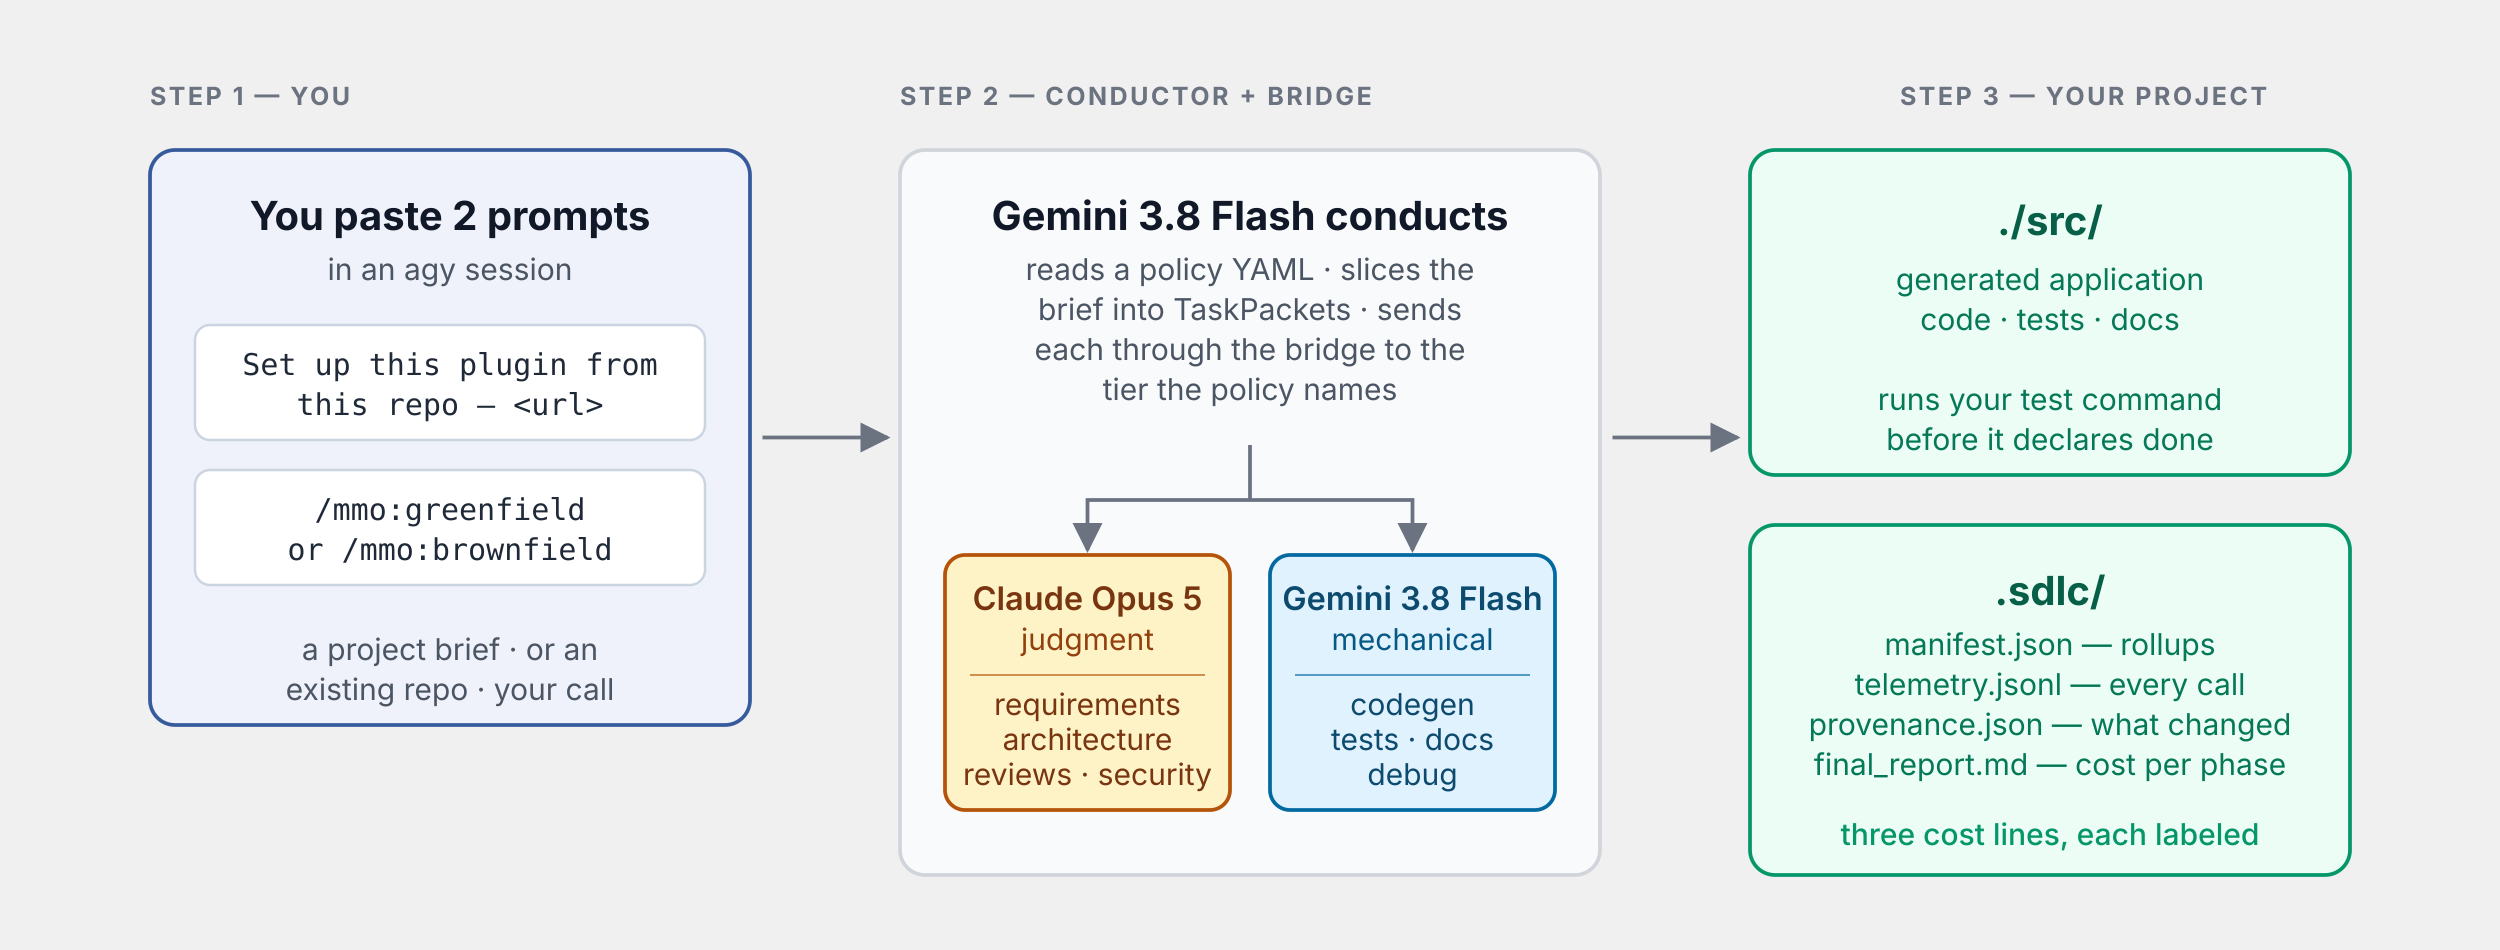
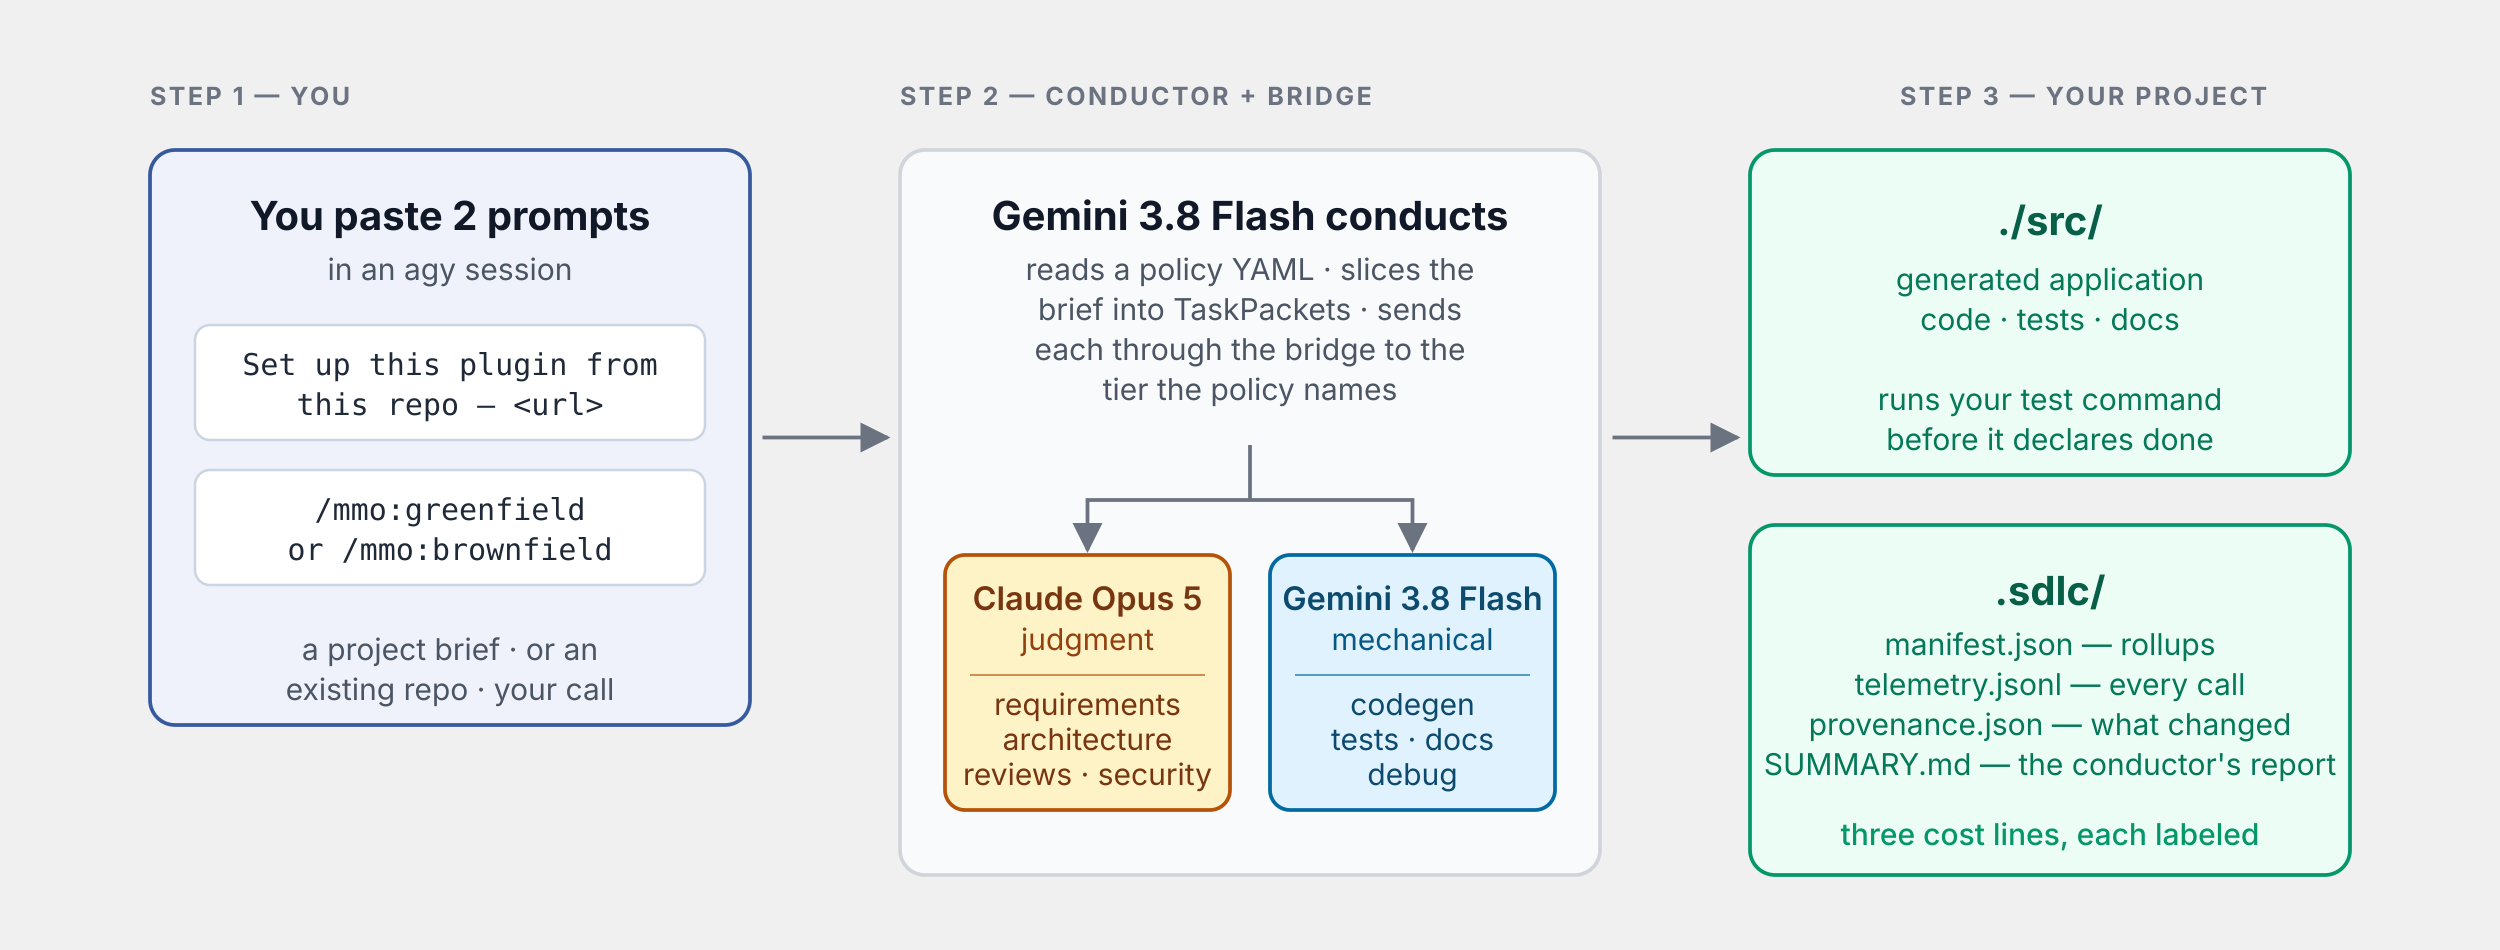
<svg xmlns="http://www.w3.org/2000/svg" viewBox="0 0 1000 380" role="img" aria-labelledby="hero-title hero-desc">
  <defs>
    <marker id="arr" viewBox="0 0 10 10" refX="9" refY="5" markerWidth="8" markerHeight="8" orient="auto">
      <path d="M 0 0 L 10 5 L 0 10 z" fill="#6B7280" />
    </marker>
    <style>
      .tag  { font: 700 10px system-ui, -apple-system, "Segoe UI", sans-serif; fill: #6B7280; letter-spacing: 0.10em; }
      .h    { font: 700 16px system-ui, -apple-system, "Segoe UI", sans-serif; fill: #111827; }
      .b    { font: 600 13px system-ui, -apple-system, "Segoe UI", sans-serif; fill: #1F2937; }
      .s    { font: 400 12px system-ui, -apple-system, "Segoe UI", sans-serif; fill: #4B5563; }
      .mono { font: 500 12px ui-monospace, "SF Mono", Menlo, Consolas, monospace; fill: #1F2937; }
      .note { font: 500 12px system-ui, -apple-system, "Segoe UI", sans-serif; fill: #059669; }
      @media (prefers-color-scheme: dark) {
        .tag  { fill: #9CA3AF; }
        .h    { fill: #F9FAFB; }
        .b    { fill: #E5E7EB; }
        .s    { fill: #D1D5DB; }
        .mono { fill: #E5E7EB; }
        .note { fill: #34D399; }
      }
    </style>
  </defs>
  <rect width="1000" height="380" fill="none" />
  <text x="60" y="42" class="tag">STEP 1 — YOU</text>
  <text x="360" y="42" class="tag">STEP 2 — CONDUCTOR + BRIDGE</text>
  <text x="760" y="42" class="tag">STEP 3 — YOUR PROJECT</text>
  <g>
    <rect x="60" y="60" width="240" height="230" rx="10" fill="#EFF2FA" stroke="#375A9D" stroke-width="1.5" />
    <text x="180" y="92" text-anchor="middle" class="h">You paste 2 prompts</text>
    <text x="180" y="112" text-anchor="middle" class="s">in an agy session</text>
    <rect x="78" y="130" width="204" height="46" rx="6" fill="#FFFFFF" stroke="#CBD5E1" stroke-width="1" />
    <text x="180" y="150" text-anchor="middle" class="mono">Set up this plugin from</text>
    <text x="180" y="166" text-anchor="middle" class="mono">this repo — &lt;url&gt;</text>
    <rect x="78" y="188" width="204" height="46" rx="6" fill="#FFFFFF" stroke="#CBD5E1" stroke-width="1" />
    <text x="180" y="208" text-anchor="middle" class="mono">/mmo:greenfield</text>
    <text x="180" y="224" text-anchor="middle" class="mono">or /mmo:brownfield</text>
    <text x="180" y="264" text-anchor="middle" class="s">a project brief · or an</text>
    <text x="180" y="280" text-anchor="middle" class="s">existing repo · your call</text>
  </g>
  <path d="M 305 175 L 355 175" stroke="#6B7280" stroke-width="1.5" fill="none" marker-end="url(#arr)" />
  <g>
    <rect x="360" y="60" width="280" height="290" rx="10" fill="#F9FAFB" stroke="#D1D5DB" stroke-width="1.5" />
    <text x="500" y="92" text-anchor="middle" class="h">Gemini 3.8 Flash conducts</text>
    <text x="500" y="112" text-anchor="middle" class="s">reads a policy YAML · slices the</text>
    <text x="500" y="128" text-anchor="middle" class="s">brief into TaskPackets · sends</text>
    <text x="500" y="144" text-anchor="middle" class="s">each through the bridge to the</text>
    <text x="500" y="160" text-anchor="middle" class="s">tier the policy names</text>
    <path d="M 500 178 L 500 200" stroke="#6B7280" stroke-width="1.5" fill="none" />
    <path d="M 500 200 L 435 200 L 435 220" stroke="#6B7280" stroke-width="1.5" fill="none" marker-end="url(#arr)" />
    <path d="M 500 200 L 565 200 L 565 220" stroke="#6B7280" stroke-width="1.5" fill="none" marker-end="url(#arr)" />
    <rect x="378" y="222" width="114" height="102" rx="8" fill="#FEF3C7" stroke="#B45309" stroke-width="1.5" />
    <text x="435" y="244" text-anchor="middle" class="b" style="fill:#78350F">Claude Opus 5</text>
    <text x="435" y="260" text-anchor="middle" class="s" style="fill:#92400E">judgment</text>
    <line x1="388" y1="270" x2="482" y2="270" stroke="#B45309" stroke-width="0.5" />
    <text x="435" y="286" text-anchor="middle" class="s" style="fill:#78350F">requirements</text>
    <text x="435" y="300" text-anchor="middle" class="s" style="fill:#78350F">architecture</text>
    <text x="435" y="314" text-anchor="middle" class="s" style="fill:#78350F">reviews · security</text>
    <rect x="508" y="222" width="114" height="102" rx="8" fill="#E0F2FE" stroke="#0369A1" stroke-width="1.5" />
    <text x="565" y="244" text-anchor="middle" class="b" style="fill:#0C4A6E">Gemini 3.8 Flash</text>
    <text x="565" y="260" text-anchor="middle" class="s" style="fill:#075985">mechanical</text>
    <line x1="518" y1="270" x2="612" y2="270" stroke="#0369A1" stroke-width="0.5" />
    <text x="565" y="286" text-anchor="middle" class="s" style="fill:#0C4A6E">codegen</text>
    <text x="565" y="300" text-anchor="middle" class="s" style="fill:#0C4A6E">tests · docs</text>
    <text x="565" y="314" text-anchor="middle" class="s" style="fill:#0C4A6E">debug</text>
  </g>
  <path d="M 645 175 L 695 175" stroke="#6B7280" stroke-width="1.5" fill="none" marker-end="url(#arr)" />
  <g>
    <rect x="700" y="60" width="240" height="130" rx="10" fill="#ECFDF5" stroke="#059669" stroke-width="1.5" />
    <text x="820" y="94" text-anchor="middle" class="h" style="fill:#065F46">./src/</text>
    <text x="820" y="116" text-anchor="middle" class="s" style="fill:#047857">generated application</text>
    <text x="820" y="132" text-anchor="middle" class="s" style="fill:#047857">code · tests · docs</text>
    <text x="820" y="164" text-anchor="middle" class="s" style="fill:#047857">runs your test command</text>
    <text x="820" y="180" text-anchor="middle" class="s" style="fill:#047857">before it declares done</text>
  </g>
  <g>
    <rect x="700" y="210" width="240" height="140" rx="10" fill="#ECFDF5" stroke="#059669" stroke-width="1.5" />
    <text x="820" y="242" text-anchor="middle" class="h" style="fill:#065F46">.sdlc/</text>
    <text x="820" y="262" text-anchor="middle" class="s" style="fill:#047857">manifest.json — rollups</text>
    <text x="820" y="278" text-anchor="middle" class="s" style="fill:#047857">telemetry.jsonl — every call</text>
    <text x="820" y="294" text-anchor="middle" class="s" style="fill:#047857">provenance.json — what changed</text>
-     <text x="820" y="310" text-anchor="middle" class="s" style="fill:#047857">final_report.md — cost per phase</text>
+     <text x="820" y="310" text-anchor="middle" class="s" style="fill:#047857">SUMMARY.md — the conductor's report</text>
    <text x="820" y="338" text-anchor="middle" class="note">three cost lines, each labeled</text>
  </g>
</svg>
